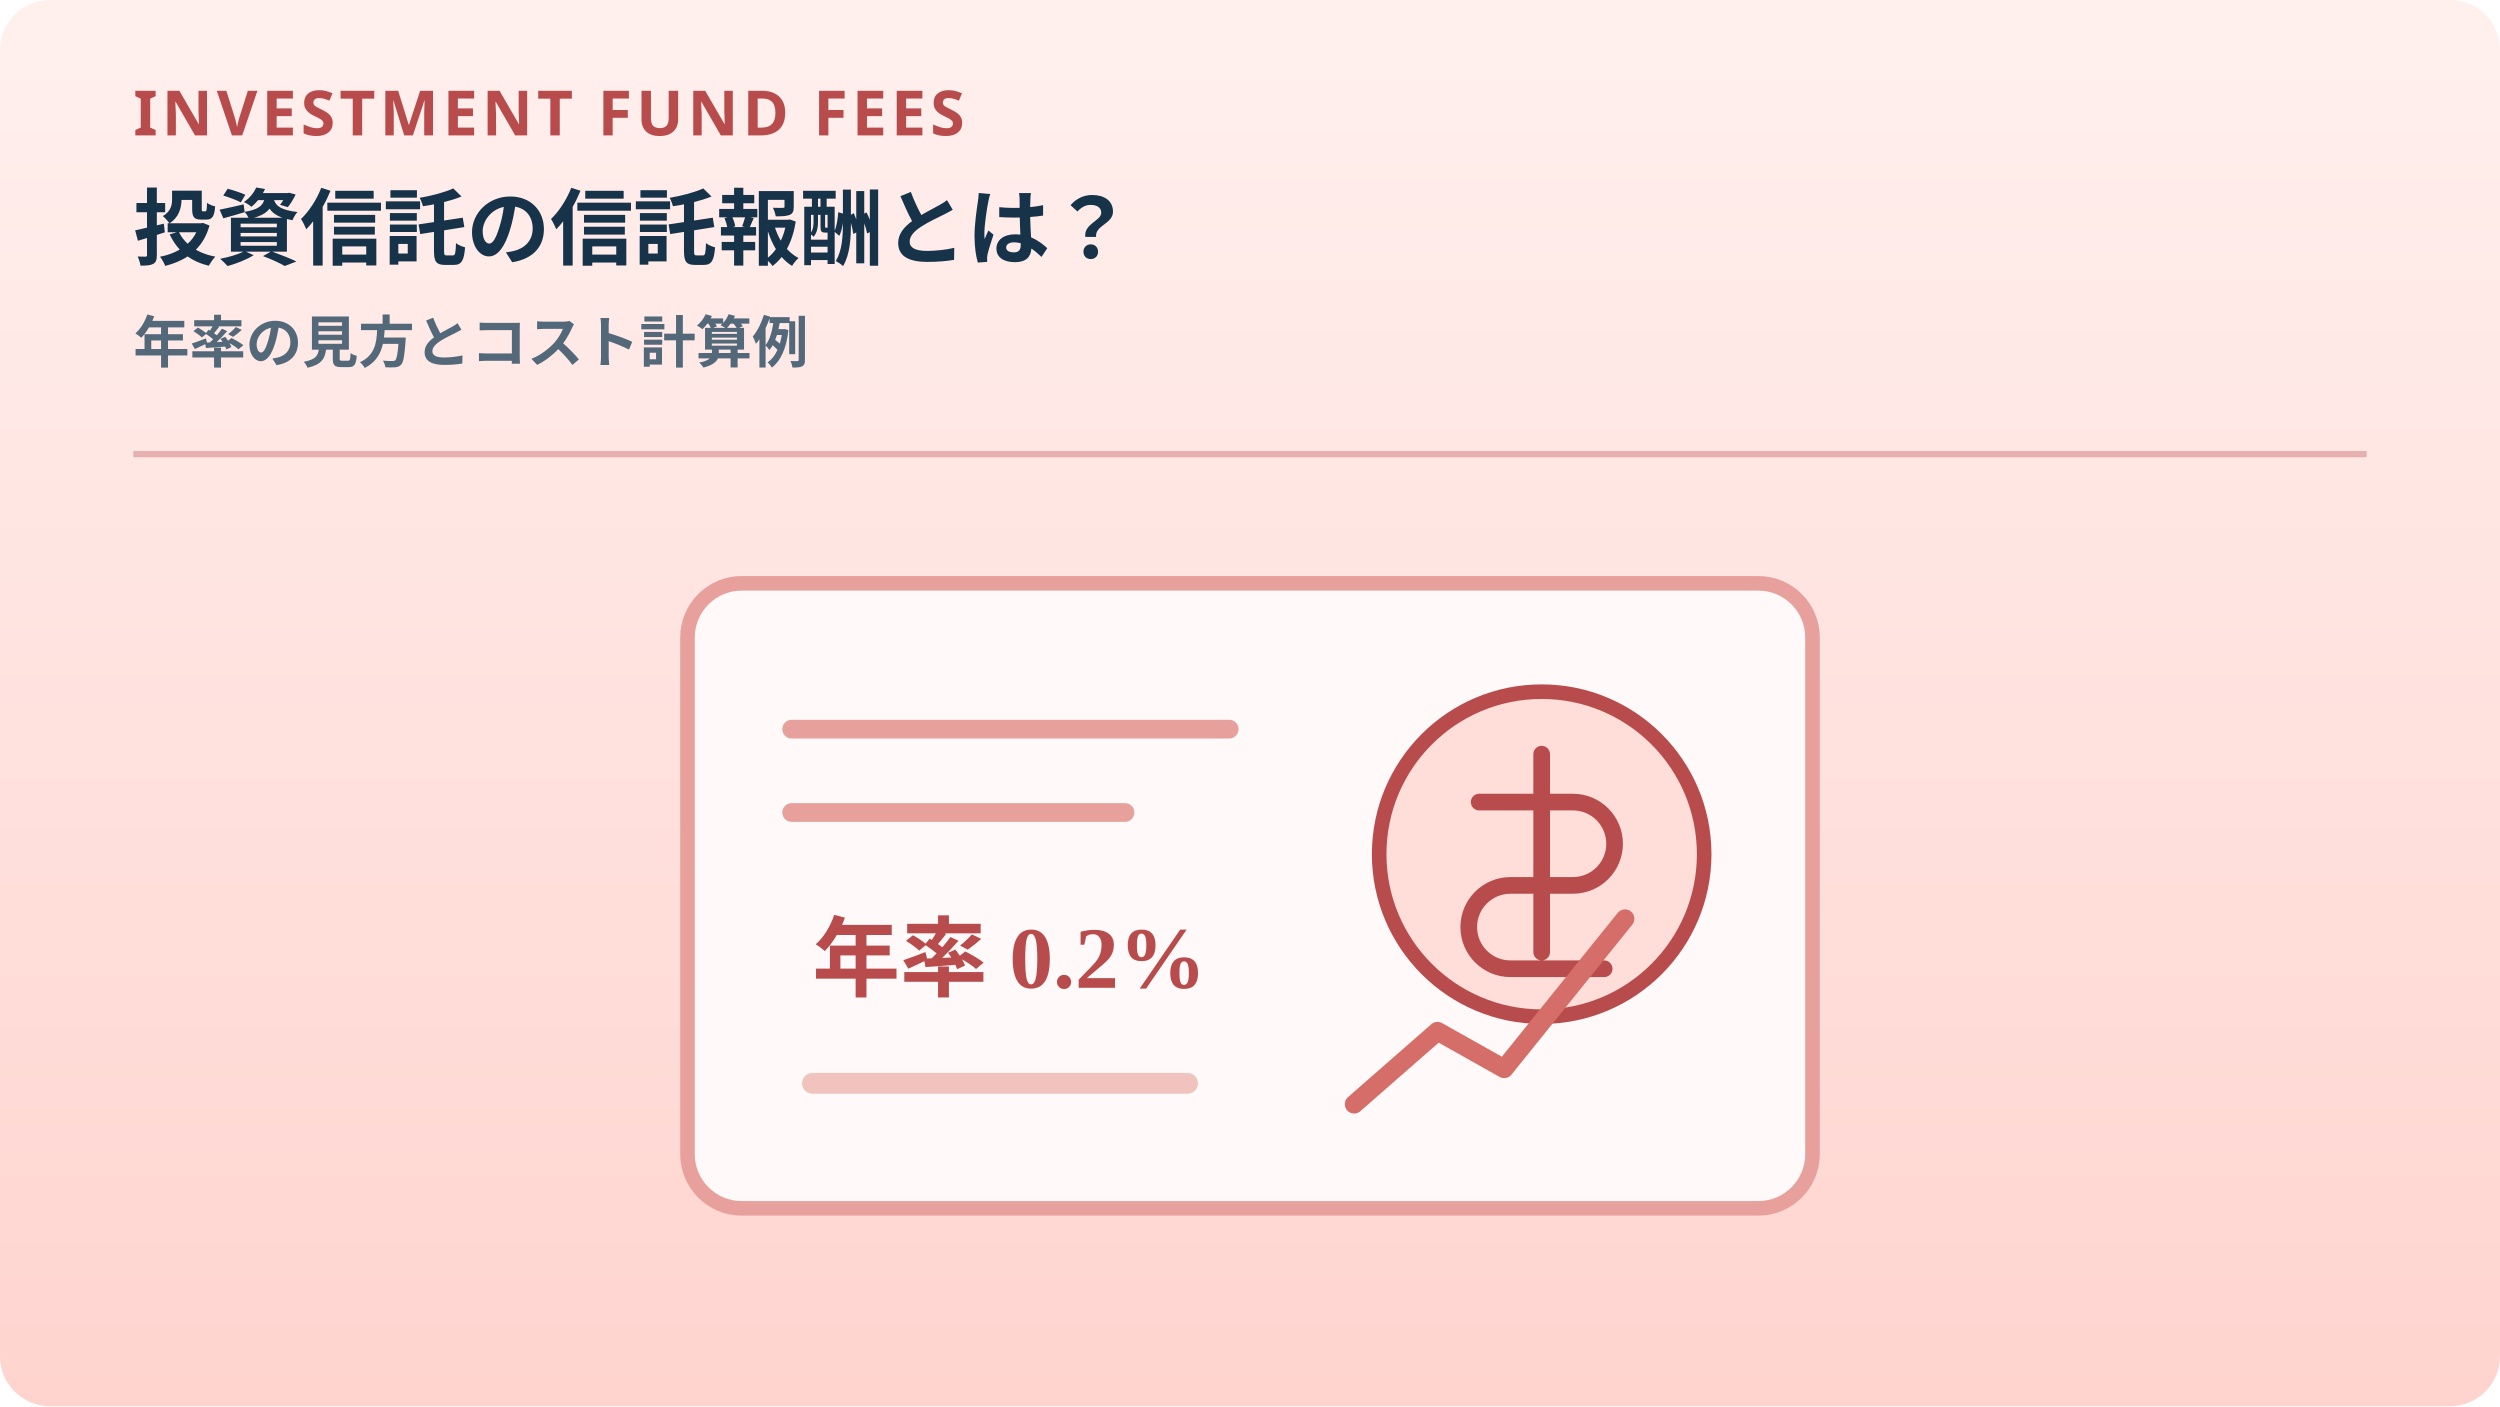
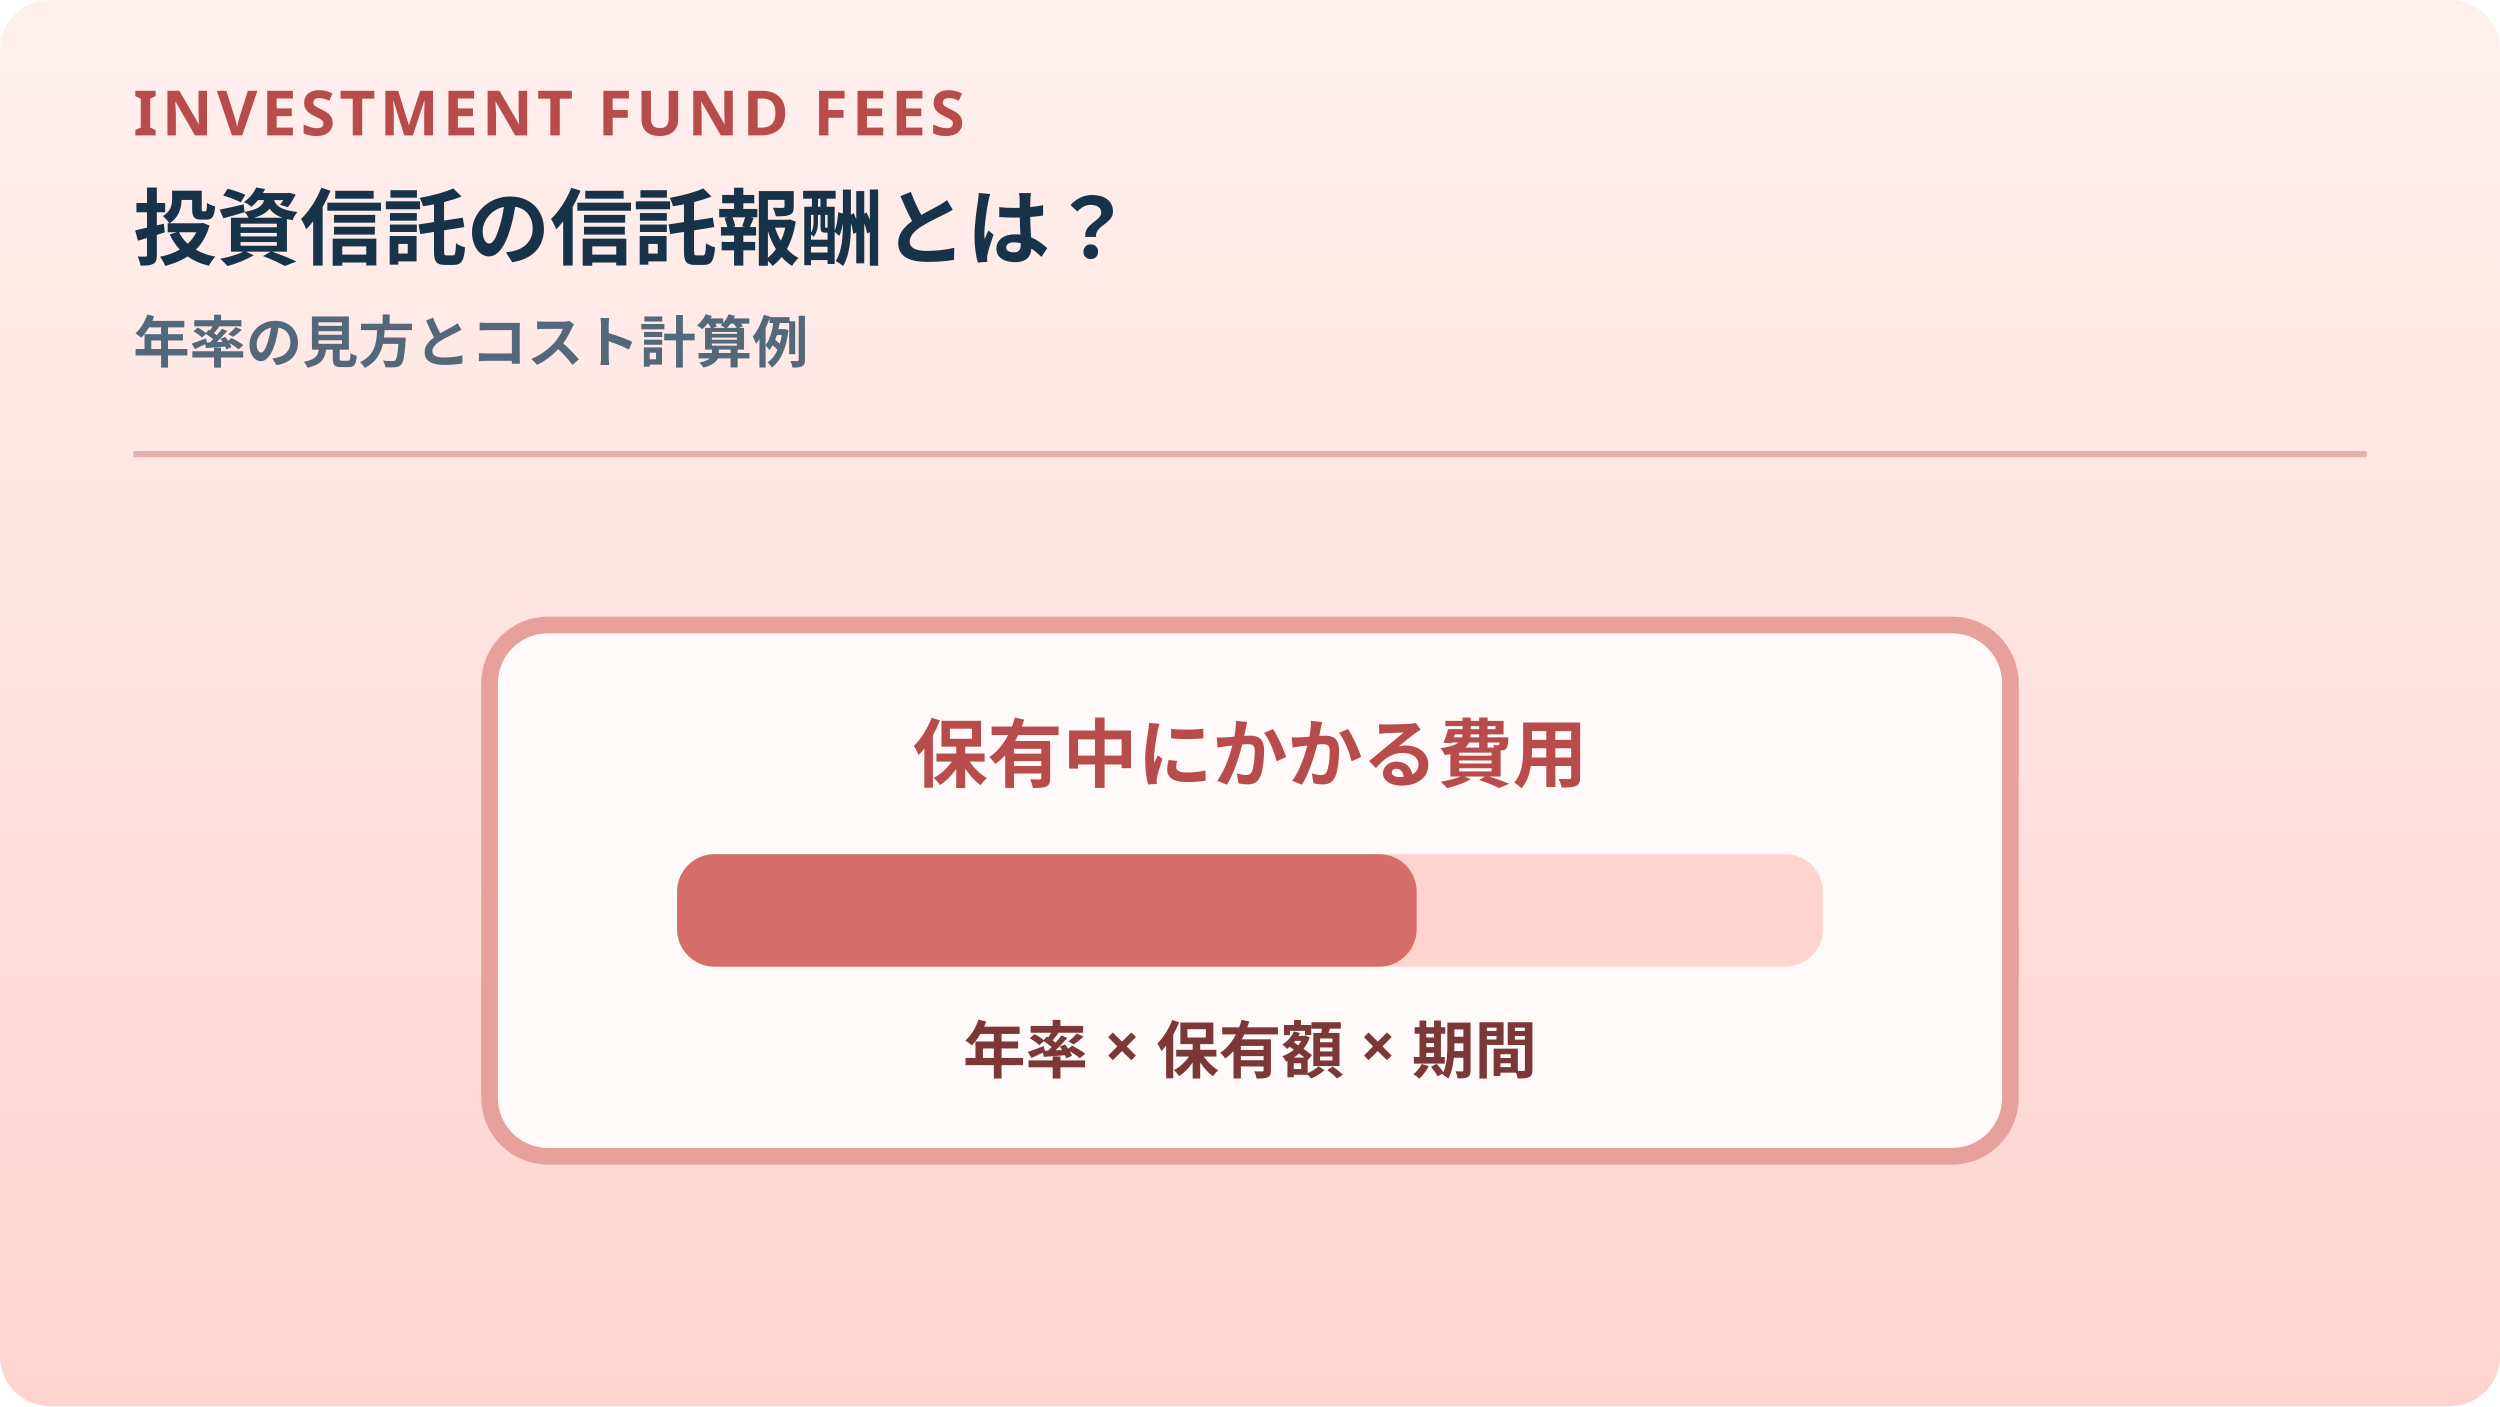
<svg xmlns="http://www.w3.org/2000/svg" width="1200" height="675" viewBox="0 0 1200 675" role="img" aria-label="投資信託の信託報酬とは？年率の見方とコスト計算例">
  <defs>
    <linearGradient id="bg" x1="0" y1="0" x2="0" y2="1">
      <stop stop-color="#fff0ee" />
      <stop offset="1" stop-color="#ffd4cf" />
    </linearGradient>
  </defs>
  <rect width="1200" height="675" rx="24" fill="url(#bg)" />
  <text x="64" y="65" font-family="sans-serif" font-size="30" font-weight="700" letter-spacing="2" fill="#b84c4c">INVESTMENT FUND FEES</text>
  <text x="64" y="124" font-family="sans-serif" font-size="40" font-weight="800" fill="#17334a">投資信託の信託報酬とは？</text>
  <text x="64" y="174" font-family="sans-serif" font-size="27" font-weight="700" fill="#536879">年率の見方とコスト計算例</text>
  <path d="M64 218H1136" stroke="#b84c4c" stroke-opacity=".35" stroke-width="3" />
-   <g stroke-linejoin="round">
-     <rect x="330" y="280" width="540" height="300" rx="26" fill="#fffaf9" stroke="#e7a09b" stroke-width="7" />
-     <path d="M380 350h210M380 390h160" stroke="#e7a09b" stroke-width="9" stroke-linecap="round" />
-     <text x="390" y="475" font-size="42" font-weight="800" fill="#b84c4c">年率 0.2%</text>
-     <path d="M390 520h180" stroke="#f0c3bf" stroke-width="10" stroke-linecap="round" />
-     <circle cx="740" cy="410" r="78" fill="#ffded9" stroke="#b84c4c" stroke-width="7" />
-     <path d="M740 362v95M710 385h45a20 20 0 0 1 0 40h-30a20 20 0 0 0 0 40h45" fill="none" stroke="#b84c4c" stroke-width="8" stroke-linecap="round" />
-     <path d="M650 530l40 -35 32 18 58 -72" fill="none" stroke="#d56e68" stroke-width="9" stroke-linecap="round" />
+   <g>
+     <rect x="235" y="300" width="730" height="255" rx="28" fill="#fffaf9" stroke="#e7a09b" stroke-width="8" />
+     <text x="600" y="375" text-anchor="middle" font-family="sans-serif" font-size="36" font-weight="800" fill="#b84c4c">保有中にかかる費用</text>
+     <rect x="325" y="410" width="550" height="54" rx="18" fill="#ffd4cf" />
+     <rect x="325" y="410" width="355" height="54" rx="18" fill="#d56e68" />
+     <text x="600" y="515" text-anchor="middle" font-family="sans-serif" font-size="30" font-weight="750" fill="#7c3737">年率 × 保有額 × 期間</text>
  </g>
</svg>
